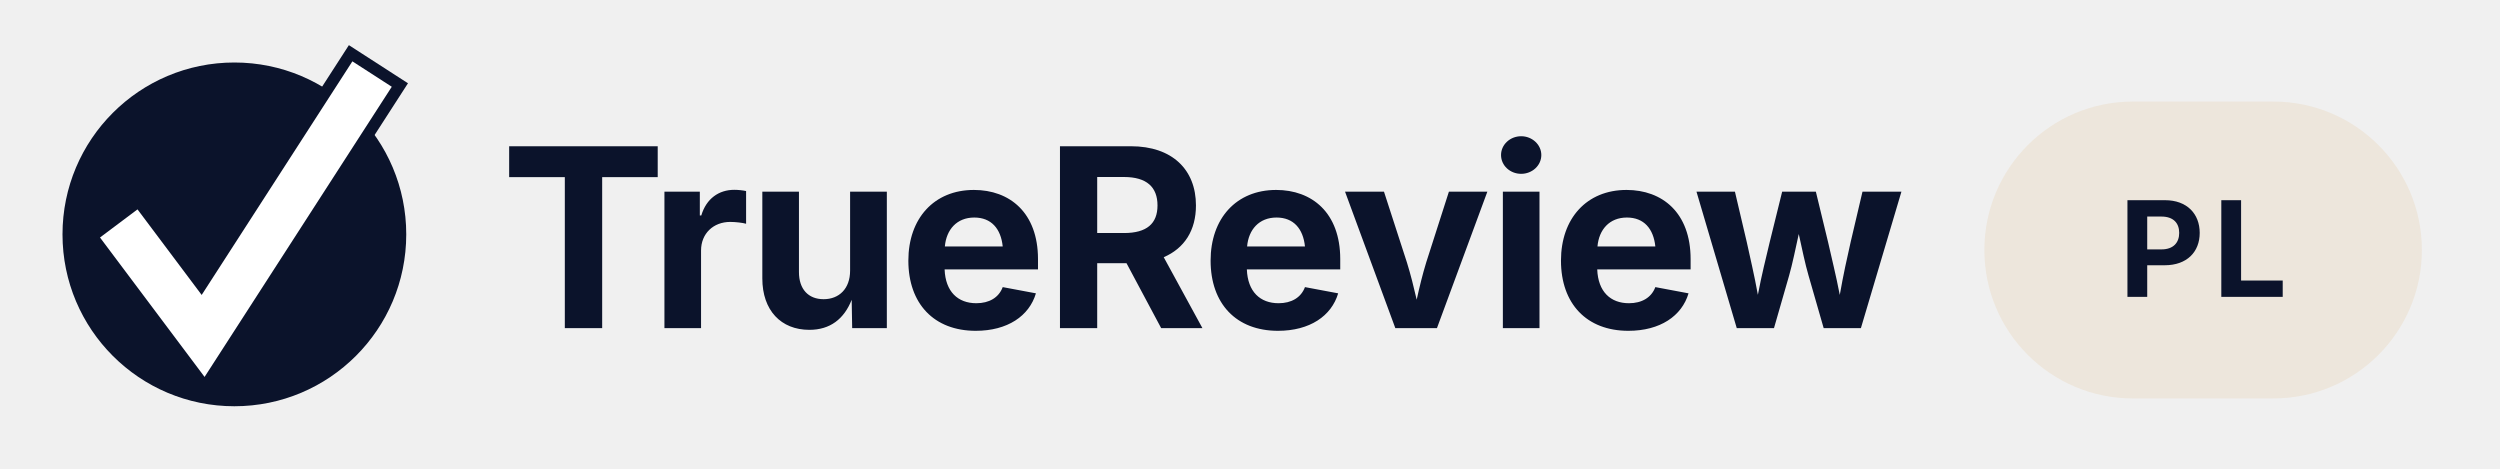
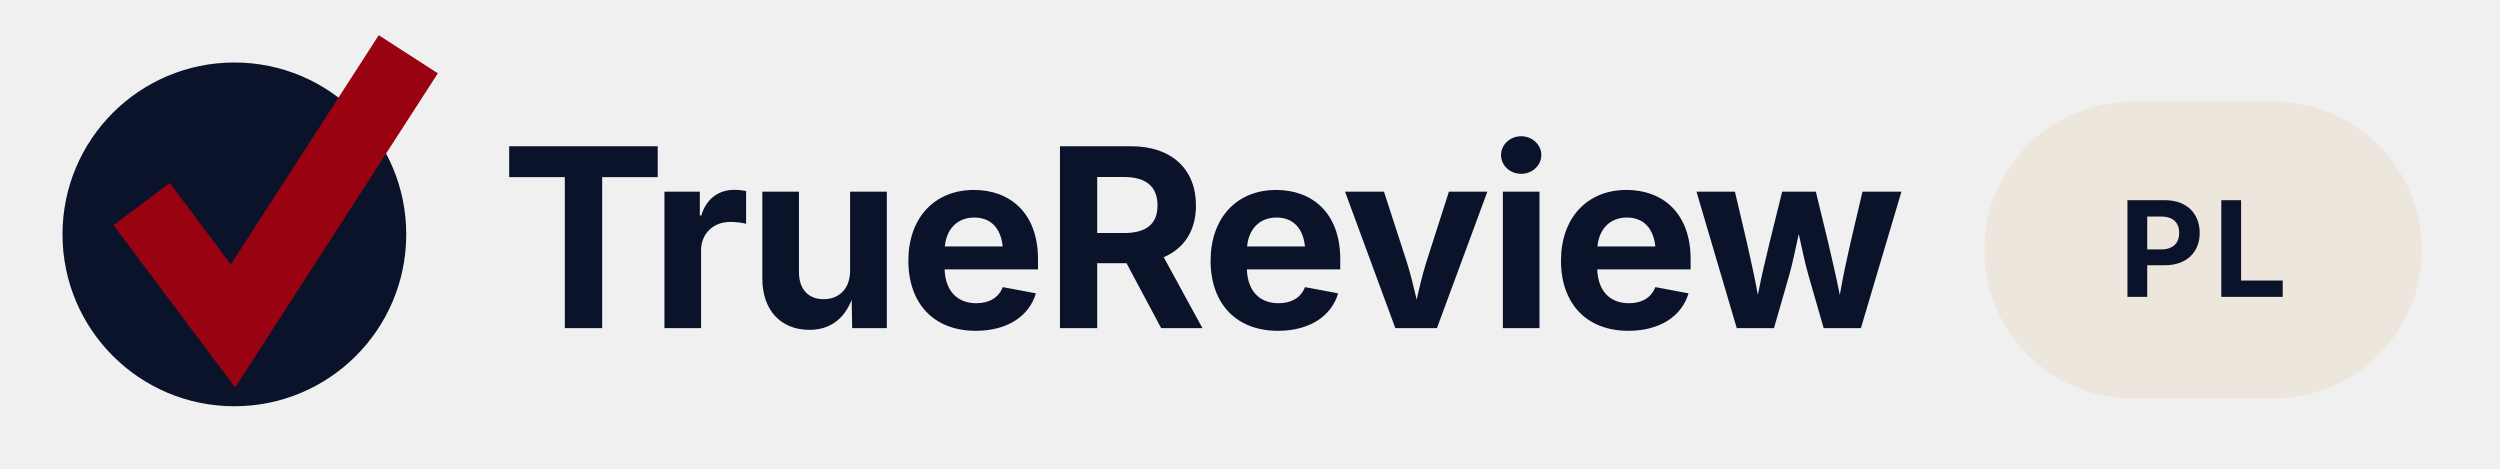
- <svg xmlns="http://www.w3.org/2000/svg" viewBox="0 0 320 60" width="320" height="60" role="img" aria-label="Logo TrueReview">
-   <circle cx="30" cy="30" r="22" fill="#0B132B" />
-   <path d="M17 31 L26 43 L46 12" fill="none" stroke="#0B132B" stroke-width="9" stroke-linecap="square" stroke-linejoin="miter" />
-   <path d="M17 31 L26 43 L46 12" fill="none" stroke="#FFFFFF" stroke-width="6" stroke-linecap="square" stroke-linejoin="miter" />
-   <text x="64" y="42" font-family="'Plus Jakarta Sans', system-ui, -apple-system, sans-serif" font-size="32" font-weight="700" letter-spacing="-0.5px" fill="#0B132B">TrueReview</text>
-   <rect x="254" y="13" width="56" height="38" rx="19" fill="#EDE6DC" />
-   <text x="282" y="38" text-anchor="middle" font-family="'Plus Jakarta Sans', system-ui, -apple-system, sans-serif" font-size="17" font-weight="700" letter-spacing="1px" fill="#0B132B">PL</text>
+ <svg xmlns="http://www.w3.org/2000/svg" viewBox="0 0 320 60" width="320" height="60" role="img" aria-label="Logo TrueReview" version="1.1" id="svg3">
+   <defs id="defs3" />
+   <circle cx="30" cy="30" r="22" fill="#0B132B" id="circle1" />
+   <path d="m 20.822,29.726 9,12 20,-31" fill="none" stroke="#0b132b" stroke-width="9" stroke-linecap="square" stroke-linejoin="miter" id="path1" style="fill:none;stroke:#990311;stroke-opacity:1" />
+   <text x="64" y="42" font-family="'Plus Jakarta Sans', system-ui, -apple-system, sans-serif" font-size="32" font-weight="700" letter-spacing="-0.5px" fill="#0B132B" id="text2">TrueReview</text>
+   <rect x="254" y="13" width="56" height="38" rx="19" fill="#EDE6DC" id="rect2" />
+   <text x="282" y="38" text-anchor="middle" font-family="'Plus Jakarta Sans', system-ui, -apple-system, sans-serif" font-size="17" font-weight="700" letter-spacing="1px" fill="#0B132B" id="text3">PL</text>
</svg>
